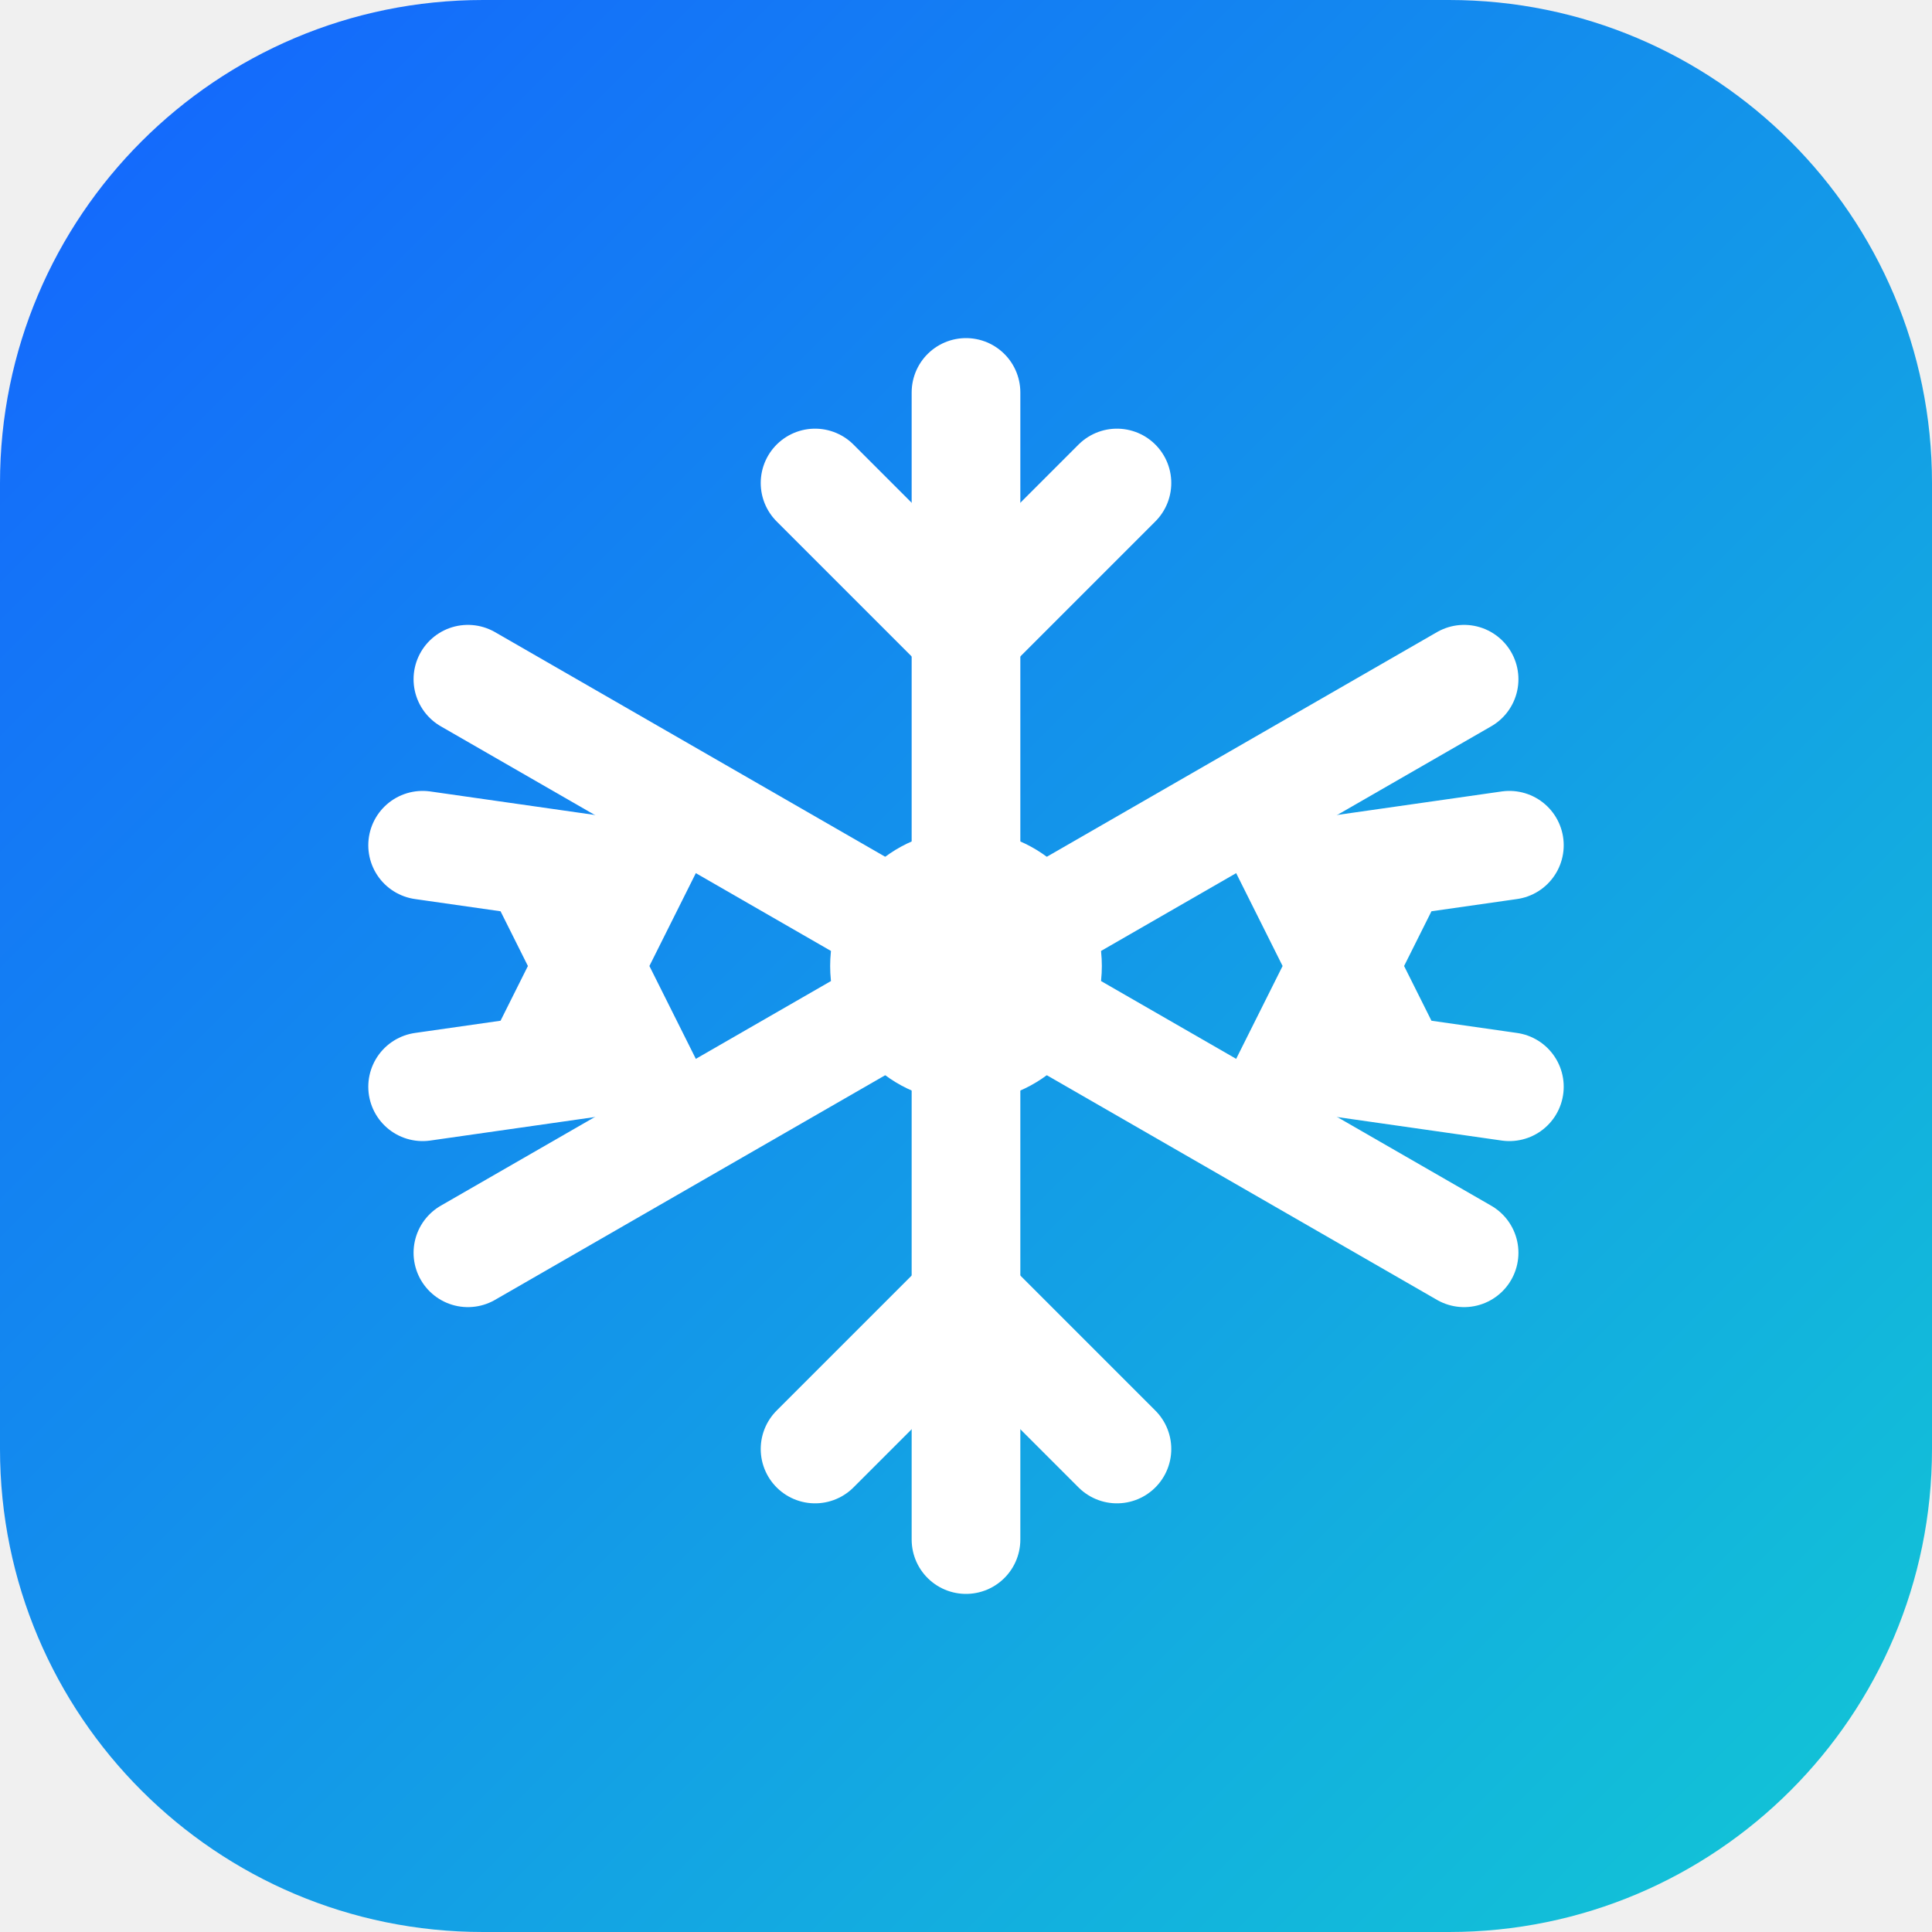
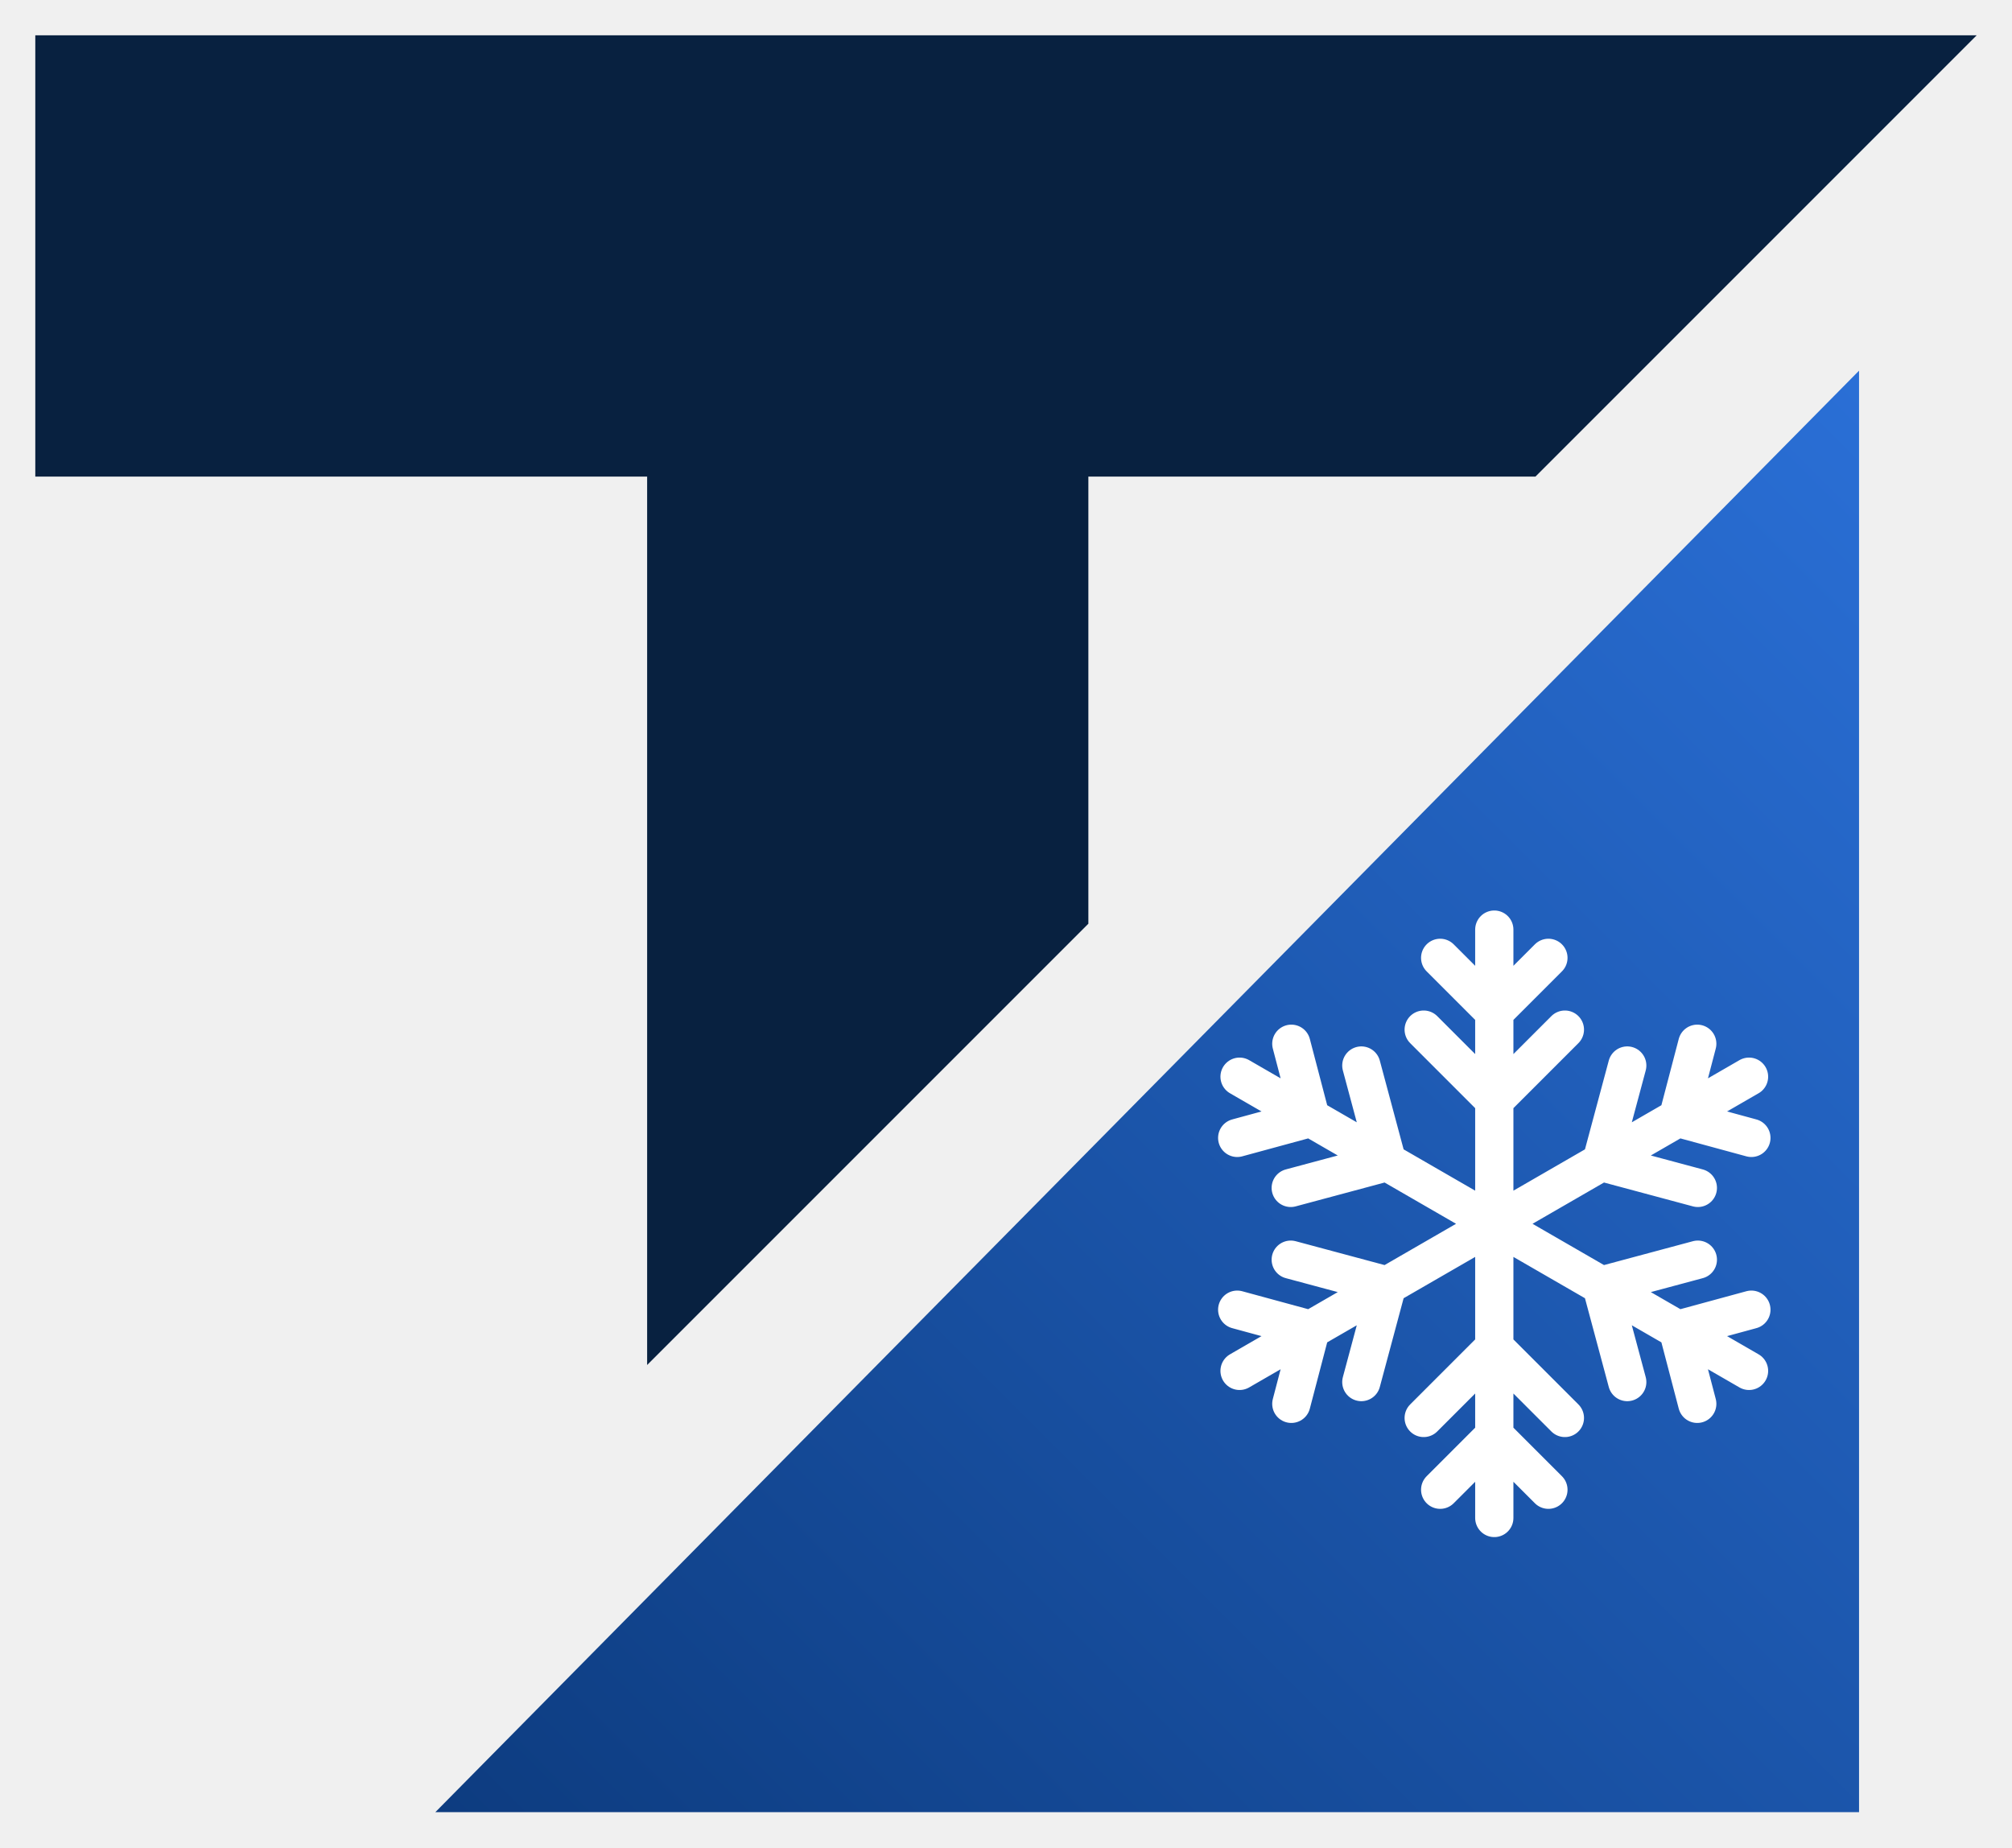
- <svg xmlns="http://www.w3.org/2000/svg" viewBox="0 0 64 64">
+ <svg xmlns="http://www.w3.org/2000/svg" viewBox="-6 -6 342 314">
  <defs>
-     <linearGradient id="g" x1="0" y1="0" x2="1" y2="1">
-       <stop offset="0" stop-color="#1463FF" />
-       <stop offset="1" stop-color="#12C8D4" />
+     <linearGradient id="g" x1="1" y1="0" x2="0" y2="1">
+       <stop offset="0" stop-color="#2A6FD6" />
+       <stop offset="1" stop-color="#0D3C80" />
    </linearGradient>
  </defs>
-   <rect width="64" height="64" rx="16" fill="url(#g)" />
-   <g stroke="#fff" stroke-width="3.6" stroke-linecap="round" fill="none">
-     <path d="M32 13v38M15.5 22.5l33 19M15.5 41.5l33-19" />
-     <path d="M27 16l5 5 5-5M27 48l5-5 5 5M14 28l7 1-3 6M50 36l-7-1 3-6M14 36l7-1-3-6M50 28l-7 1 3 6" />
-   </g>
-   <circle cx="32" cy="32" r="4.5" fill="#fff" />
+   <path d="M0 0H330L255 75H179V151L104 226V75H0Z" fill="#082140" />
+   <path d="M310 57V302H68Z" fill="url(#g)" />
+   <path d="M248 202L248.0 152.0M248.0 181.0L260.0 169.0M248.0 181.0L236.0 169.0M248.0 166.0L257.2 156.8M248.0 166.0L238.8 156.8M248 202L204.7 177.0M229.8 191.5L225.4 175.1M229.8 191.5L213.4 195.9M216.8 184.0L213.5 171.4M216.8 184.0L204.3 187.4M248 202L204.7 227.0M229.8 212.5L213.4 208.1M229.8 212.5L225.4 228.9M216.8 220.0L204.3 216.6M216.8 220.0L213.5 232.6M248 202L248.0 252.0M248.0 223.0L236.0 235.0M248.0 223.0L260.0 235.0M248.0 238.0L238.8 247.2M248.0 238.0L257.2 247.2M248 202L291.3 227.0M266.2 212.5L270.6 228.9M266.2 212.5L282.6 208.1M279.2 220.0L282.5 232.6M279.2 220.0L291.7 216.6M248 202L291.3 177.0M266.2 191.5L282.6 195.9M266.2 191.5L270.6 175.1M279.2 184.0L291.7 187.4M279.2 184.0L282.5 171.4" fill="none" stroke="#fff" stroke-width="6.5" stroke-linecap="round" />
</svg>
